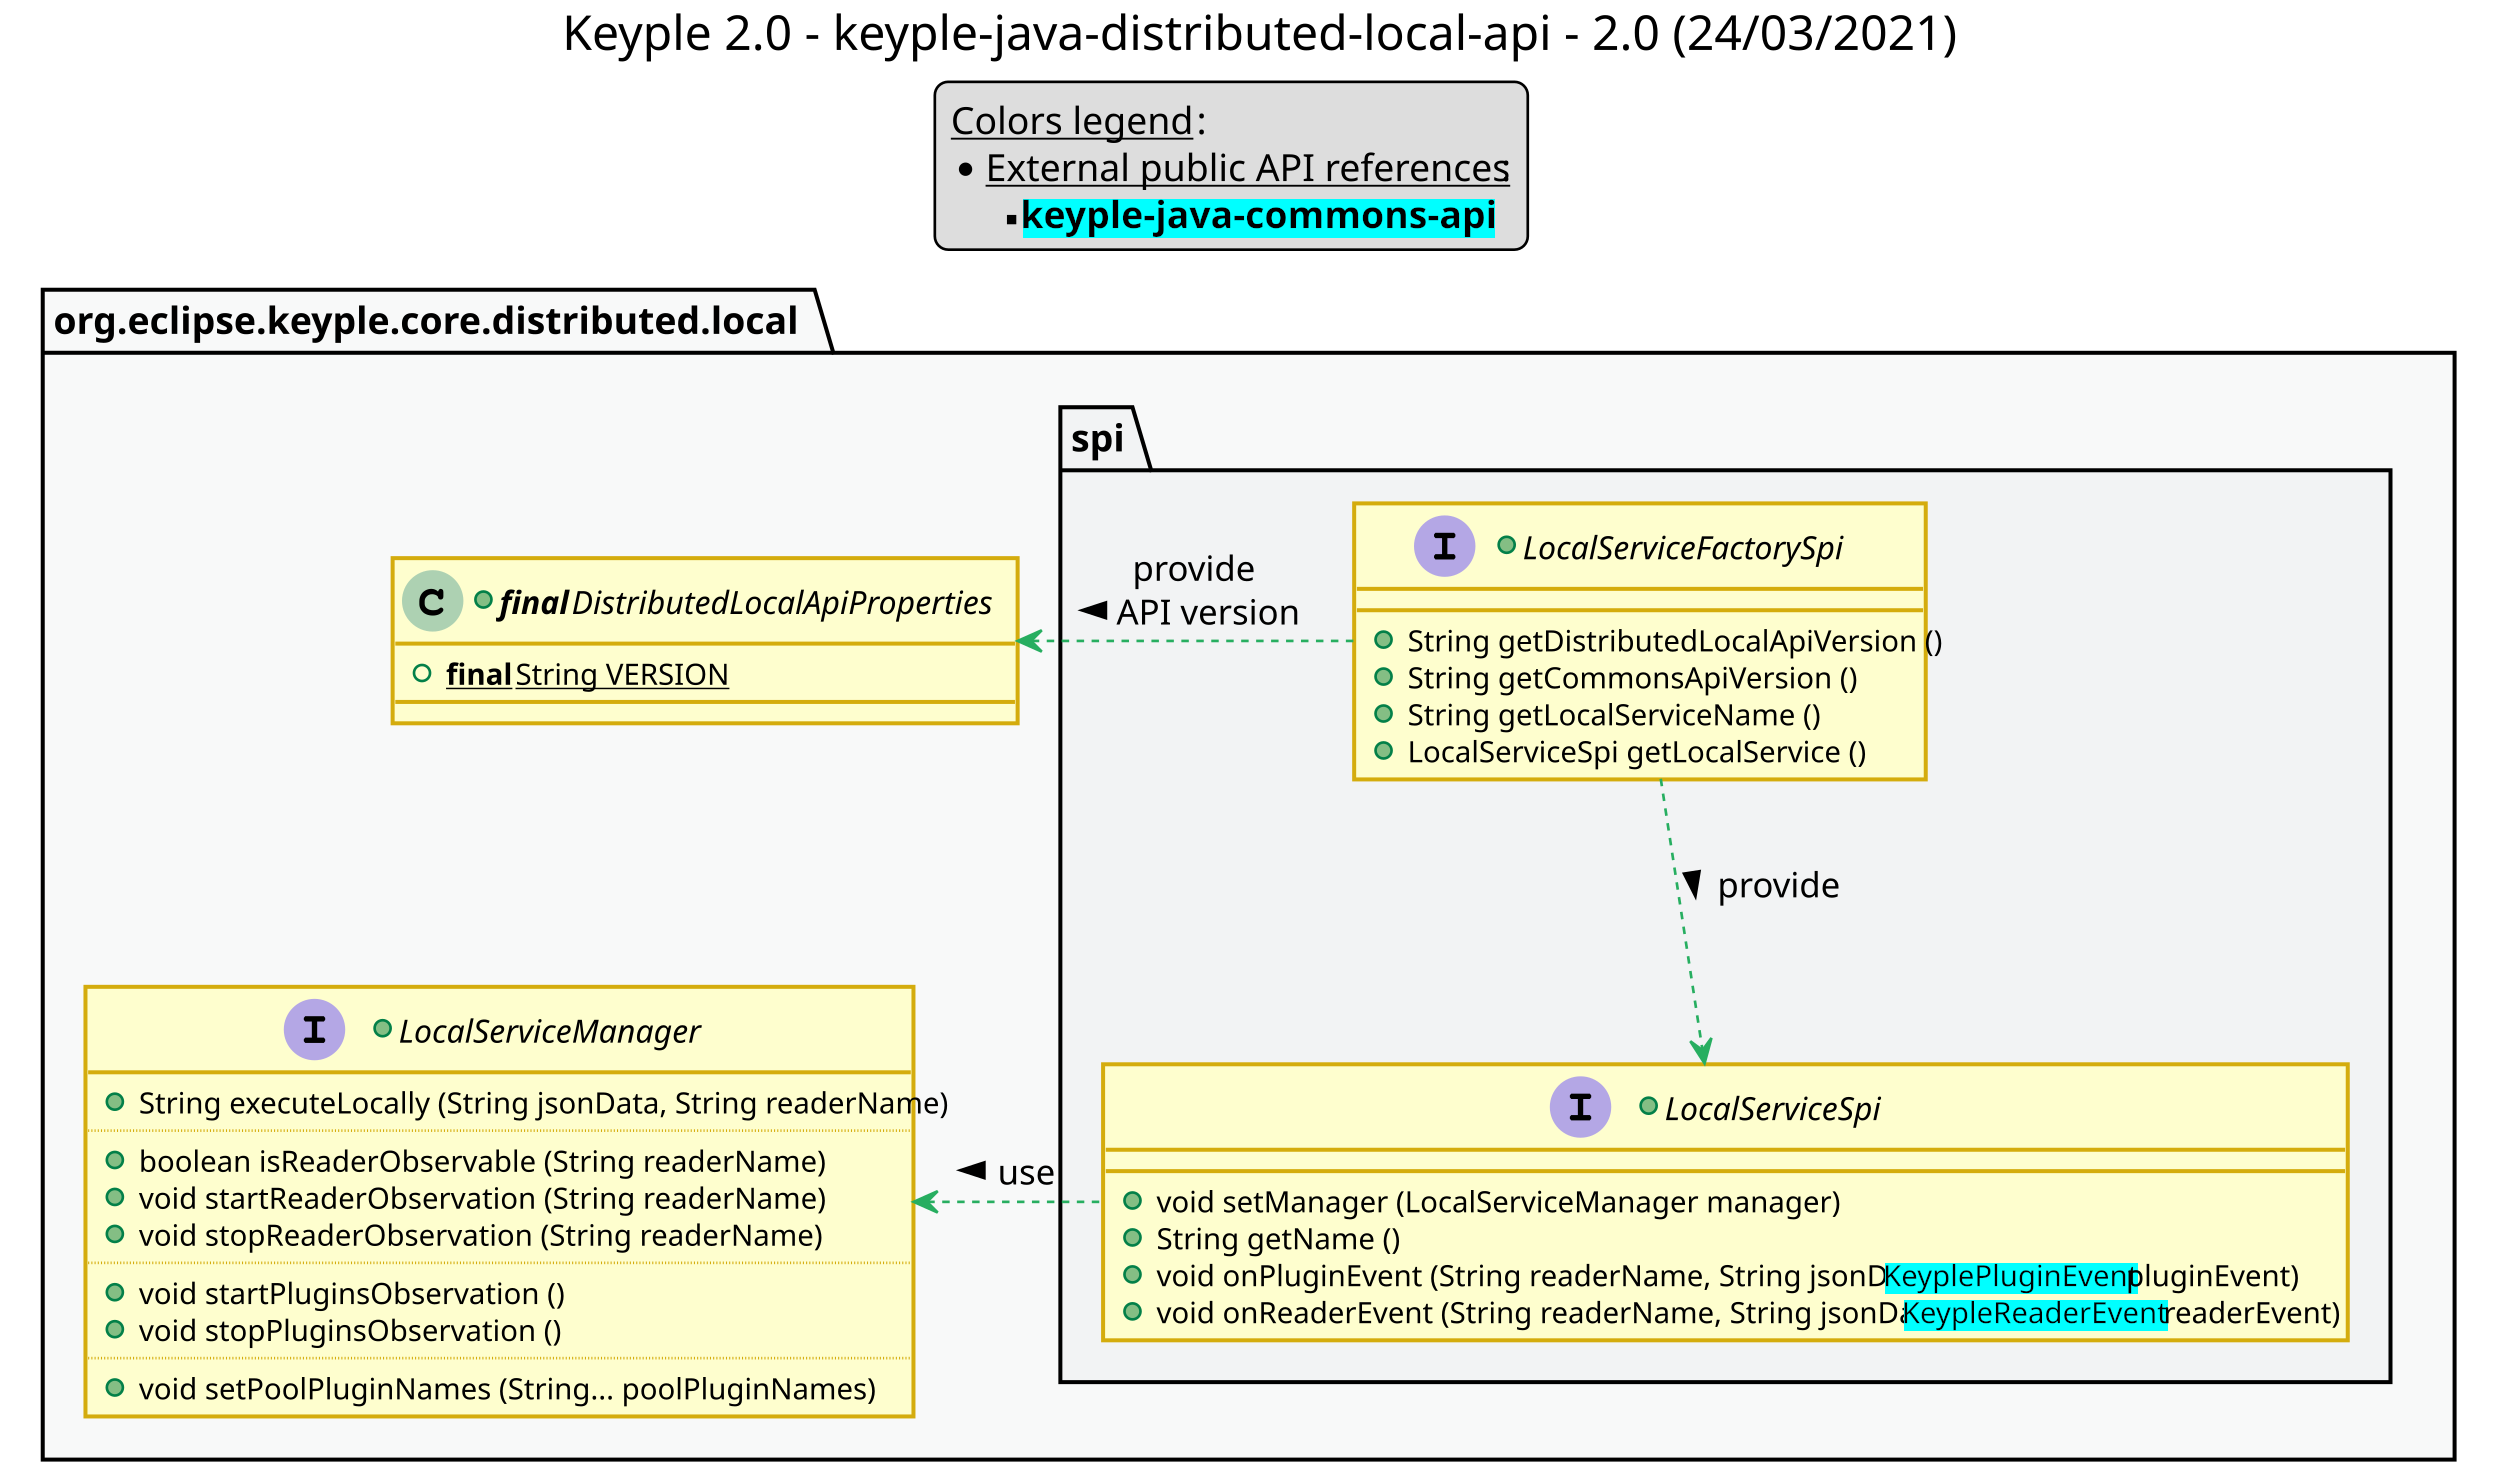
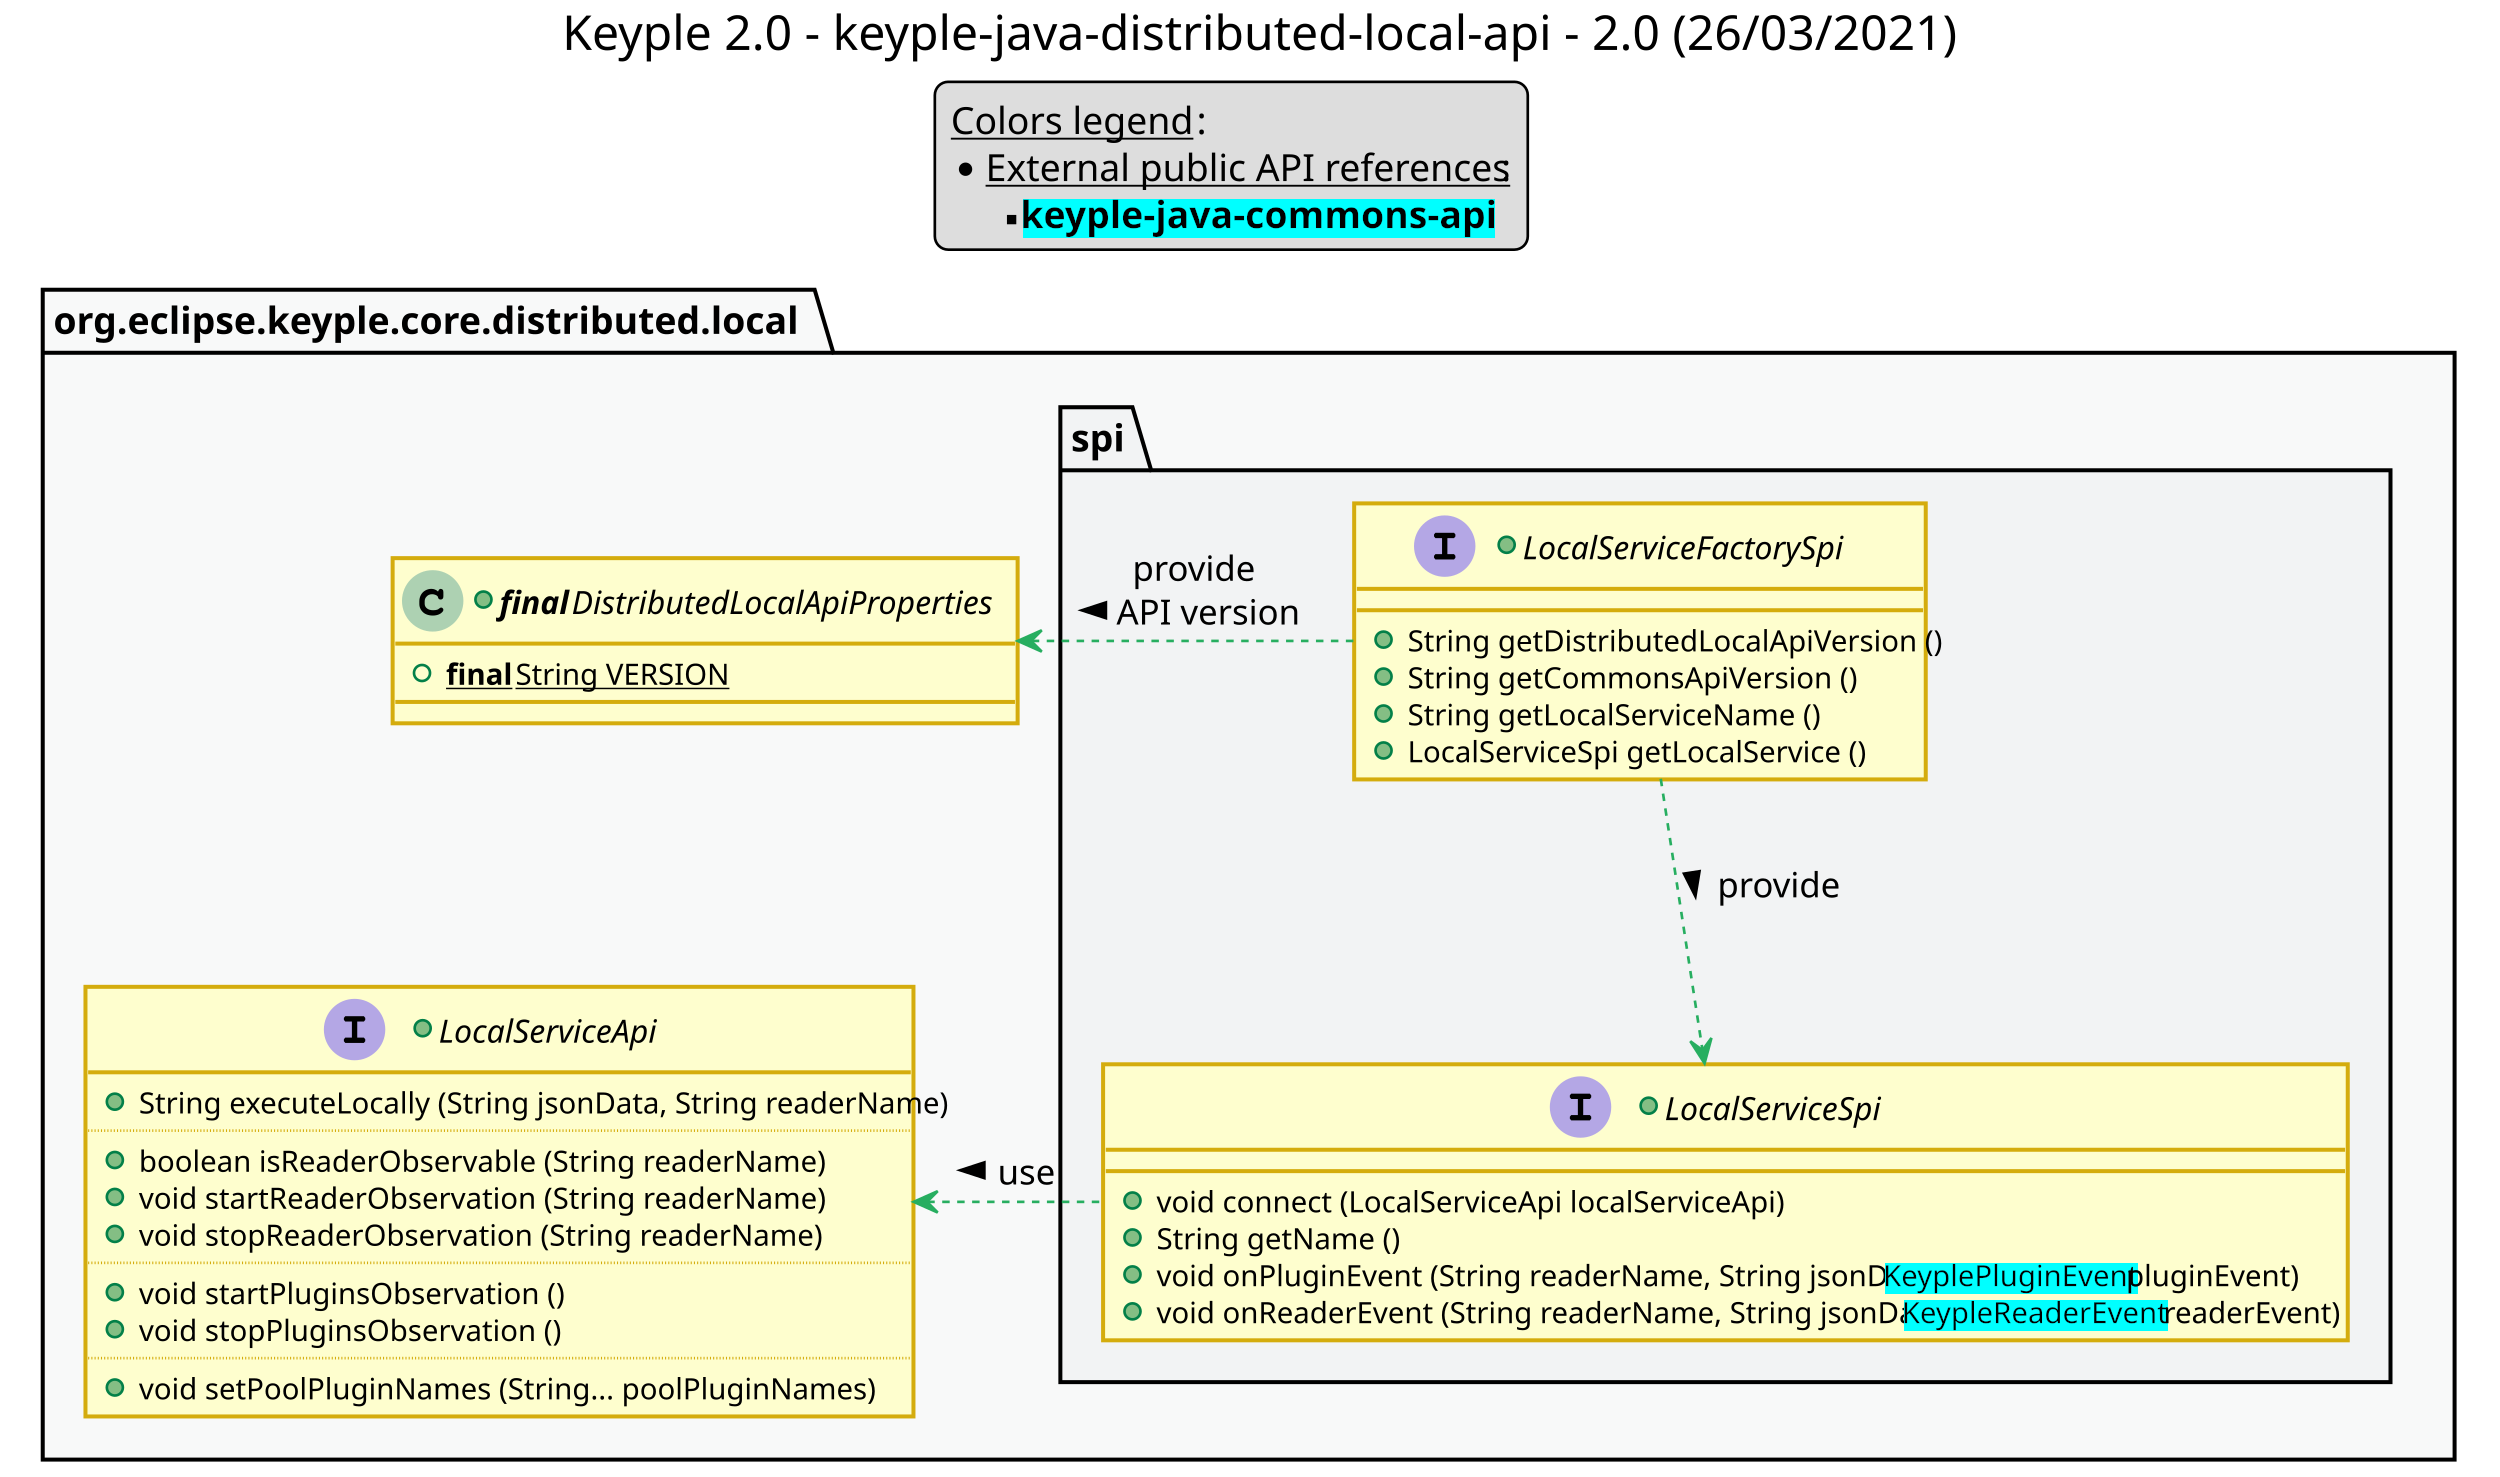
<svg xmlns="http://www.w3.org/2000/svg" contentScriptType="application/ecmascript" contentStyleType="text/css" height="1382.5px" preserveAspectRatio="none" style="width:2340px;height:1382px;" version="1.1" viewBox="0 0 2340 1382" width="2340px" zoomAndPan="magnify">
  <defs>
-     <filter height="1" id="b1lyzxrt5is4u70" width="1" x="0" y="0">
+     <filter height="1" id="b18qwapcmzuvyy0" width="1" x="0" y="0">
      <feFlood flood-color="#00FFFF" result="flood" />
      <feComposite in="SourceGraphic" in2="flood" operator="over" />
    </filter>
  </defs>
  <g>
-     <text fill="#000000" font-family="sans-serif" font-size="45" lengthAdjust="spacing" textLength="1255" x="526.25" y="46.714">Keyple 2.0 - keyple-java-distributed-local-api - 2.0 (24/03/2021)</text>
+     <text fill="#000000" font-family="sans-serif" font-size="45" lengthAdjust="spacing" textLength="1255" x="526.25" y="46.714">Keyple 2.0 - keyple-java-distributed-local-api - 2.0 (26/03/2021)</text>
    <rect fill="#DDDDDD" height="157.07" rx="12.5" ry="12.5" style="stroke:#000000;stroke-width:2.5;" width="555" x="875" y="76.602" />
    <text fill="#000000" font-family="sans-serif" font-size="35" lengthAdjust="spacing" text-decoration="underline" textLength="220" x="890" y="125.435">Colors legend</text>
    <text fill="#000000" font-family="sans-serif" font-size="35" lengthAdjust="spacing" textLength="10" x="1120" y="125.435">:</text>
    <ellipse cx="903.75" cy="158.398" fill="#000000" rx="6.25" ry="6.25" style="stroke:#000000;stroke-width:0.0;" />
    <text fill="#000000" font-family="sans-serif" font-size="35" lengthAdjust="spacing" text-decoration="underline" textLength="472.5" x="922.5" y="169.458">External public API references</text>
    <text fill="#000000" font-family="sans-serif" font-size="35" lengthAdjust="spacing" textLength="10" x="1405" y="169.458">:</text>
    <rect fill="#000000" height="8.75" style="stroke:#000000;stroke-width:0.0;" width="8.75" x="942.5" y="201.172" />
-     <text fill="#000000" filter="url(#b1lyzxrt5is4u70)" font-family="sans-serif" font-size="35" font-weight="bold" lengthAdjust="spacing" textLength="445" x="955" y="213.481">keyple-java-commons-api</text>
+     <text fill="#000000" filter="url(#b18qwapcmzuvyy0)" font-family="sans-serif" font-size="35" font-weight="bold" lengthAdjust="spacing" textLength="445" x="955" y="213.481">keyple-java-commons-api</text>
    <polygon fill="#F8F9F9" points="40,271.172,762.5,271.172,780,330.195,2297.5,330.195,2297.5,1366.172,40,1366.172,40,271.172" style="stroke:#000000;stroke-width:3.75;" />
    <line style="stroke:#000000;stroke-width:3.75;" x1="40" x2="780" y1="330.195" y2="330.195" />
    <text fill="#000000" font-family="sans-serif" font-size="35" font-weight="bold" lengthAdjust="spacing" textLength="707.5" x="50" y="312.505">org.eclipse.keyple.core.distributed.local</text>
    <polygon fill="#F2F3F4" points="992.5,381.172,1060,381.172,1077.5,440.195,2237.5,440.195,2237.5,1293.672,992.5,1293.672,992.5,381.172" style="stroke:#000000;stroke-width:3.75;" />
    <line style="stroke:#000000;stroke-width:3.75;" x1="992.5" x2="1077.5" y1="440.195" y2="440.195" />
    <text fill="#000000" font-family="sans-serif" font-size="35" font-weight="bold" lengthAdjust="spacing" textLength="52.5" x="1002.5" y="422.505">spi</text>
    <rect codeLine="54" fill="#FEFECE" height="154.59" id="ApiProperties" style="stroke:#D4AC0D;stroke-width:3.75;" width="585" x="367.5" y="522.422" />
    <ellipse cx="405" cy="562.422" fill="#ADD1B2" rx="27.5" ry="27.5" style="stroke:#ADD1B2;stroke-width:2.5;" />
    <path d="M410,553.672 Q410.508,552.422 411.094,551.797 Q411.68,551.172 412.344,551.172 Q413.516,551.172 414.258,551.875 Q415,552.578 415,554.219 L415,558.125 Q415,559.766 414.297,560.469 Q413.594,561.172 412.5,561.172 Q411.523,561.172 410.898,560.742 Q410.273,560.312 410,559.18 Q409.883,558.398 409.453,557.969 Q408.672,557.148 407.266,556.68 Q405.859,556.172 404.453,556.172 Q402.695,556.172 401.211,556.875 Q399.766,557.578 398.633,559.141 Q397.5,560.703 397.5,562.852 L397.5,565.156 Q397.5,567.734 399.609,569.453 Q401.719,571.172 405.469,571.172 Q407.695,571.172 409.258,570.664 Q410.156,570.391 411.172,569.492 Q411.836,568.984 412.188,568.828 Q412.539,568.672 412.969,568.672 Q413.789,568.672 414.375,569.336 Q415,569.961 415,570.859 Q415,571.719 414.141,572.734 Q412.891,574.219 410.898,575.039 Q408.281,576.172 405.078,576.172 Q401.328,576.172 398.32,574.688 Q395.898,573.516 394.18,570.977 Q392.5,568.438 392.5,565.43 L392.5,562.695 Q392.5,559.57 393.984,556.836 Q395.508,554.102 398.125,552.656 Q400.781,551.172 403.75,551.172 Q405.547,551.172 407.109,551.797 Q408.672,552.422 410,553.672 Z " fill="#000000" />
    <ellipse cx="452.5" cy="561.172" fill="#84BE84" rx="7.5" ry="7.5" style="stroke:#038048;stroke-width:2.5;" />
    <text fill="#000000" font-family="sans-serif" font-size="30" font-style="italic" font-weight="bold" lengthAdjust="spacing" textLength="60" x="467.5" y="574.697">final</text>
    <text fill="#000000" font-family="sans-serif" font-size="30" font-style="italic" lengthAdjust="spacing" textLength="410" x="535" y="574.697">DistributedLocalApiProperties</text>
    <line style="stroke:#D4AC0D;stroke-width:3.75;" x1="370" x2="950" y1="602.422" y2="602.422" />
    <ellipse cx="395" cy="629.922" rx="7.5" ry="7.5" style="stroke:#038048;stroke-width:2.5;fill:none;" />
    <text fill="#000000" font-family="sans-serif" font-size="27.5" font-weight="bold" lengthAdjust="spacing" text-decoration="underline" textLength="57.5" x="417.5" y="640.969">final</text>
    <text fill="#000000" font-family="sans-serif" font-size="27.5" lengthAdjust="spacing" text-decoration="underline" textLength="190" x="482.5" y="640.969">String VERSION</text>
    <line style="stroke:#D4AC0D;stroke-width:3.75;" x1="370" x2="950" y1="657.012" y2="657.012" />
-     <rect codeLine="57" fill="#FEFECE" height="402.129" id="LocalServiceManager" style="stroke:#D4AC0D;stroke-width:3.75;" width="775" x="80" y="923.672" />
-     <ellipse cx="294.375" cy="963.672" fill="#B4A7E5" rx="27.5" ry="27.5" style="stroke:#B4A7E5;stroke-width:2.5;" />
-     <path d="M296.875,956.172 L296.875,971.172 L301.875,971.172 L303.086,971.172 L304.375,972.734 L304.375,973.672 L304.375,974.609 L303.086,976.172 L301.875,976.172 L286.875,976.172 L285.664,976.172 L284.375,974.609 L284.375,973.672 L284.375,972.734 L285.664,971.172 L286.875,971.172 L291.875,971.172 L291.875,956.172 L286.875,956.172 L285.664,956.172 L284.375,954.609 L284.375,953.672 L284.375,952.734 L285.664,951.172 L286.875,951.172 L301.875,951.172 L303.086,951.172 L304.375,952.734 L304.375,953.672 L304.375,954.609 L303.086,956.172 L301.875,956.172 L296.875,956.172 Z " fill="#000000" />
-     <ellipse cx="358.125" cy="962.422" fill="#84BE84" rx="7.5" ry="7.5" style="stroke:#038048;stroke-width:2.5;" />
-     <text fill="#000000" font-family="sans-serif" font-size="30" font-style="italic" lengthAdjust="spacing" textLength="297.5" x="373.125" y="975.947">LocalServiceManager</text>
+     <rect codeLine="57" fill="#FEFECE" height="402.129" id="LocalServiceApi" style="stroke:#D4AC0D;stroke-width:3.75;" width="775" x="80" y="923.672" />
+     <ellipse cx="331.875" cy="963.672" fill="#B4A7E5" rx="27.5" ry="27.5" style="stroke:#B4A7E5;stroke-width:2.5;" />
+     <path d="M334.375,956.172 L334.375,971.172 L339.375,971.172 L340.586,971.172 L341.875,972.734 L341.875,973.672 L341.875,974.609 L340.586,976.172 L339.375,976.172 L324.375,976.172 L323.164,976.172 L321.875,974.609 L321.875,973.672 L321.875,972.734 L323.164,971.172 L324.375,971.172 L329.375,971.172 L329.375,956.172 L324.375,956.172 L323.164,956.172 L321.875,954.609 L321.875,953.672 L321.875,952.734 L323.164,951.172 L324.375,951.172 L339.375,951.172 L340.586,951.172 L341.875,952.734 L341.875,953.672 L341.875,954.609 L340.586,956.172 L339.375,956.172 L334.375,956.172 Z " fill="#000000" />
+     <ellipse cx="395.625" cy="962.422" fill="#84BE84" rx="7.5" ry="7.5" style="stroke:#038048;stroke-width:2.5;" />
+     <text fill="#000000" font-family="sans-serif" font-size="30" font-style="italic" lengthAdjust="spacing" textLength="222.5" x="410.625" y="975.947">LocalServiceApi</text>
    <line style="stroke:#D4AC0D;stroke-width:3.75;" x1="82.5" x2="852.5" y1="1003.672" y2="1003.672" />
    <ellipse cx="107.5" cy="1031.172" fill="#84BE84" rx="7.5" ry="7.5" style="stroke:#038048;stroke-width:2.5;" />
    <text fill="#000000" font-family="sans-serif" font-size="27.5" lengthAdjust="spacing" textLength="710" x="130" y="1042.219">String executeLocally (String jsonData, String readerName)</text>
    <line style="stroke:#D4AC0D;stroke-width:2.5;stroke-dasharray:1.0,2.0;" x1="82.5" x2="852.5" y1="1058.262" y2="1058.262" />
    <ellipse cx="107.5" cy="1085.762" fill="#84BE84" rx="7.5" ry="7.5" style="stroke:#038048;stroke-width:2.5;" />
    <text fill="#000000" font-family="sans-serif" font-size="27.5" lengthAdjust="spacing" textLength="602.5" x="130" y="1096.809">boolean isReaderObservable (String readerName)</text>
    <ellipse cx="107.5" cy="1120.352" fill="#84BE84" rx="7.5" ry="7.5" style="stroke:#038048;stroke-width:2.5;" />
    <text fill="#000000" font-family="sans-serif" font-size="27.5" lengthAdjust="spacing" textLength="600" x="130" y="1131.399">void startReaderObservation (String readerName)</text>
    <ellipse cx="107.5" cy="1154.941" fill="#84BE84" rx="7.5" ry="7.5" style="stroke:#038048;stroke-width:2.5;" />
    <text fill="#000000" font-family="sans-serif" font-size="27.5" lengthAdjust="spacing" textLength="597.5" x="130" y="1165.989">void stopReaderObservation (String readerName)</text>
    <line style="stroke:#D4AC0D;stroke-width:2.5;stroke-dasharray:1.0,2.0;" x1="82.5" x2="852.5" y1="1182.031" y2="1182.031" />
    <ellipse cx="107.5" cy="1209.531" fill="#84BE84" rx="7.5" ry="7.5" style="stroke:#038048;stroke-width:2.5;" />
    <text fill="#000000" font-family="sans-serif" font-size="27.5" lengthAdjust="spacing" textLength="372.5" x="130" y="1220.579">void startPluginsObservation ()</text>
    <ellipse cx="107.5" cy="1244.121" fill="#84BE84" rx="7.5" ry="7.5" style="stroke:#038048;stroke-width:2.5;" />
    <text fill="#000000" font-family="sans-serif" font-size="27.5" lengthAdjust="spacing" textLength="370" x="130" y="1255.168">void stopPluginsObservation ()</text>
    <line style="stroke:#D4AC0D;stroke-width:2.5;stroke-dasharray:1.0,2.0;" x1="82.5" x2="852.5" y1="1271.211" y2="1271.211" />
    <ellipse cx="107.5" cy="1298.711" fill="#84BE84" rx="7.5" ry="7.5" style="stroke:#038048;stroke-width:2.5;" />
    <text fill="#000000" font-family="sans-serif" font-size="27.5" lengthAdjust="spacing" textLength="627.5" x="130" y="1309.758">void setPoolPluginNames (String... poolPluginNames)</text>
    <rect codeLine="70" fill="#FEFECE" height="258.359" id="LocalServiceFactorySpi" style="stroke:#D4AC0D;stroke-width:3.75;" width="535" x="1267.5" y="471.172" />
    <ellipse cx="1352.25" cy="511.172" fill="#B4A7E5" rx="27.5" ry="27.5" style="stroke:#B4A7E5;stroke-width:2.5;" />
    <path d="M1354.75,503.672 L1354.75,518.672 L1359.75,518.672 L1360.961,518.672 L1362.25,520.234 L1362.25,521.172 L1362.25,522.109 L1360.961,523.672 L1359.75,523.672 L1344.75,523.672 L1343.539,523.672 L1342.25,522.109 L1342.25,521.172 L1342.25,520.234 L1343.539,518.672 L1344.75,518.672 L1349.75,518.672 L1349.75,503.672 L1344.75,503.672 L1343.539,503.672 L1342.25,502.109 L1342.25,501.172 L1342.25,500.234 L1343.539,498.672 L1344.75,498.672 L1359.75,498.672 L1360.961,498.672 L1362.25,500.234 L1362.25,501.172 L1362.25,502.109 L1360.961,503.672 L1359.75,503.672 L1354.75,503.672 Z " fill="#000000" />
    <ellipse cx="1410.25" cy="509.922" fill="#84BE84" rx="7.5" ry="7.5" style="stroke:#038048;stroke-width:2.5;" />
    <text fill="#000000" font-family="sans-serif" font-size="30" font-style="italic" lengthAdjust="spacing" textLength="322.5" x="1425.25" y="523.447">LocalServiceFactorySpi</text>
    <line style="stroke:#D4AC0D;stroke-width:3.75;" x1="1270" x2="1800" y1="551.172" y2="551.172" />
    <line style="stroke:#D4AC0D;stroke-width:3.75;" x1="1270" x2="1800" y1="571.172" y2="571.172" />
    <ellipse cx="1295" cy="598.672" fill="#84BE84" rx="7.5" ry="7.5" style="stroke:#038048;stroke-width:2.5;" />
    <text fill="#000000" font-family="sans-serif" font-size="27.5" lengthAdjust="spacing" textLength="470" x="1317.5" y="609.719">String getDistributedLocalApiVersion ()</text>
    <ellipse cx="1295" cy="633.262" fill="#84BE84" rx="7.5" ry="7.5" style="stroke:#038048;stroke-width:2.5;" />
    <text fill="#000000" font-family="sans-serif" font-size="27.5" lengthAdjust="spacing" textLength="395" x="1317.5" y="644.309">String getCommonsApiVersion ()</text>
    <ellipse cx="1295" cy="667.852" fill="#84BE84" rx="7.5" ry="7.5" style="stroke:#038048;stroke-width:2.5;" />
    <text fill="#000000" font-family="sans-serif" font-size="27.5" lengthAdjust="spacing" textLength="367.5" x="1317.5" y="678.899">String getLocalServiceName ()</text>
    <ellipse cx="1295" cy="702.441" fill="#84BE84" rx="7.5" ry="7.5" style="stroke:#038048;stroke-width:2.5;" />
    <text fill="#000000" font-family="sans-serif" font-size="27.5" lengthAdjust="spacing" textLength="425" x="1317.5" y="713.489">LocalServiceSpi getLocalService ()</text>
    <rect codeLine="76" fill="#FEFECE" height="258.359" id="LocalServiceSpi" style="stroke:#D4AC0D;stroke-width:3.75;" width="1165" x="1032.5" y="996.172" />
    <ellipse cx="1479.375" cy="1036.172" fill="#B4A7E5" rx="27.5" ry="27.5" style="stroke:#B4A7E5;stroke-width:2.5;" />
    <path d="M1481.875,1028.672 L1481.875,1043.672 L1486.875,1043.672 L1488.086,1043.672 L1489.375,1045.234 L1489.375,1046.172 L1489.375,1047.109 L1488.086,1048.672 L1486.875,1048.672 L1471.875,1048.672 L1470.664,1048.672 L1469.375,1047.109 L1469.375,1046.172 L1469.375,1045.234 L1470.664,1043.672 L1471.875,1043.672 L1476.875,1043.672 L1476.875,1028.672 L1471.875,1028.672 L1470.664,1028.672 L1469.375,1027.109 L1469.375,1026.172 L1469.375,1025.234 L1470.664,1023.672 L1471.875,1023.672 L1486.875,1023.672 L1488.086,1023.672 L1489.375,1025.234 L1489.375,1026.172 L1489.375,1027.109 L1488.086,1028.672 L1486.875,1028.672 L1481.875,1028.672 Z " fill="#000000" />
    <ellipse cx="1543.125" cy="1034.922" fill="#84BE84" rx="7.5" ry="7.5" style="stroke:#038048;stroke-width:2.5;" />
    <text fill="#000000" font-family="sans-serif" font-size="30" font-style="italic" lengthAdjust="spacing" textLength="222.5" x="1558.125" y="1048.447">LocalServiceSpi</text>
    <line style="stroke:#D4AC0D;stroke-width:3.75;" x1="1035" x2="2195" y1="1076.172" y2="1076.172" />
    <line style="stroke:#D4AC0D;stroke-width:3.75;" x1="1035" x2="2195" y1="1096.172" y2="1096.172" />
    <ellipse cx="1060" cy="1123.672" fill="#84BE84" rx="7.5" ry="7.5" style="stroke:#038048;stroke-width:2.5;" />
-     <text fill="#000000" font-family="sans-serif" font-size="27.5" lengthAdjust="spacing" textLength="602.5" x="1082.5" y="1134.719">void setManager (LocalServiceManager manager)</text>
+     <text fill="#000000" font-family="sans-serif" font-size="27.5" lengthAdjust="spacing" textLength="575" x="1082.5" y="1134.719">void connect (LocalServiceApi localServiceApi)</text>
    <ellipse cx="1060" cy="1158.262" fill="#84BE84" rx="7.5" ry="7.5" style="stroke:#038048;stroke-width:2.5;" />
    <text fill="#000000" font-family="sans-serif" font-size="27.5" lengthAdjust="spacing" textLength="210" x="1082.5" y="1169.309">String getName ()</text>
    <ellipse cx="1060" cy="1192.852" fill="#84BE84" rx="7.5" ry="7.5" style="stroke:#038048;stroke-width:2.5;" />
    <text fill="#000000" font-family="sans-serif" font-size="27.5" lengthAdjust="spacing" textLength="672.5" x="1082.5" y="1203.899">void onPluginEvent (String readerName, String jsonData,</text>
-     <text fill="#000000" filter="url(#b1lyzxrt5is4u70)" font-family="sans-serif" font-size="27.5" lengthAdjust="spacing" textLength="220" x="1762.5" y="1203.899">KeyplePluginEvent</text>
+     <text fill="#000000" filter="url(#b18qwapcmzuvyy0)" font-family="sans-serif" font-size="27.5" lengthAdjust="spacing" textLength="220" x="1762.5" y="1203.899">KeyplePluginEvent</text>
    <text fill="#000000" font-family="sans-serif" font-size="27.5" lengthAdjust="spacing" textLength="147.5" x="1990" y="1203.899">pluginEvent)</text>
    <ellipse cx="1060" cy="1227.441" fill="#84BE84" rx="7.5" ry="7.5" style="stroke:#038048;stroke-width:2.5;" />
    <text fill="#000000" font-family="sans-serif" font-size="27.5" lengthAdjust="spacing" textLength="690" x="1082.5" y="1238.489">void onReaderEvent (String readerName, String jsonData,</text>
-     <text fill="#000000" filter="url(#b1lyzxrt5is4u70)" font-family="sans-serif" font-size="27.5" lengthAdjust="spacing" textLength="237.5" x="1780" y="1238.489">KeypleReaderEvent</text>
+     <text fill="#000000" filter="url(#b18qwapcmzuvyy0)" font-family="sans-serif" font-size="27.5" lengthAdjust="spacing" textLength="237.5" x="1780" y="1238.489">KeypleReaderEvent</text>
    <text fill="#000000" font-family="sans-serif" font-size="27.5" lengthAdjust="spacing" textLength="157.5" x="2025" y="1238.489">readerEvent)</text>
    <path codeLine="87" d="M965.737,599.922 C1063.892,599.922 1171.807,599.922 1267.04,599.922 " fill="none" id="ApiProperties-backto-LocalServiceFactorySpi" style="stroke:#27AE60;stroke-width:2.5;stroke-dasharray:7.0,7.0;" />
    <polygon fill="#27AE60" points="952.58,599.922,975.08,609.922,965.08,599.922,975.08,589.922,952.58,599.922" style="stroke:#27AE60;stroke-width:2.5;" />
    <text fill="#000000" font-family="sans-serif" font-size="32.5" lengthAdjust="spacing" textLength="100" x="1060" y="543.66">provide</text>
    <polygon fill="#000000" points="1012.5,571.24,1035.113,578.588,1035.113,563.893,1012.5,571.24" style="stroke:#000000;stroke-width:2.5;" />
    <text fill="#000000" font-family="sans-serif" font-size="32.5" lengthAdjust="spacing" textLength="162.5" x="1045" y="584.539">API version</text>
    <path codeLine="88" d="M1554.467,728.964 C1566.277,805.724 1581.362,903.782 1593.52,982.799 " fill="none" id="LocalServiceFactorySpi-to-LocalServiceSpi" style="stroke:#27AE60;stroke-width:2.5;stroke-dasharray:7.0,7.0;" />
    <polygon fill="#27AE60" points="1595.445,995.312,1601.902,971.551,1593.541,982.958,1582.135,974.597,1595.445,995.312" style="stroke:#27AE60;stroke-width:2.5;" />
    <polygon fill="#000000" points="1586.901,838.966,1590.724,815.499,1576.2,817.734,1586.901,838.966" style="stroke:#000000;stroke-width:2.5;" />
    <text fill="#000000" font-family="sans-serif" font-size="32.5" lengthAdjust="spacing" textLength="100" x="1607.5" y="839.91">provide</text>
-     <path codeLine="90" d="M867.908,1124.922 C920.957,1124.922 976.192,1124.922 1031.545,1124.922 " fill="none" id="LocalServiceManager-backto-LocalServiceSpi" style="stroke:#27AE60;stroke-width:2.5;stroke-dasharray:7.0,7.0;" />
+     <path codeLine="90" d="M867.908,1124.922 C920.957,1124.922 976.192,1124.922 1031.545,1124.922 " fill="none" id="LocalServiceApi-backto-LocalServiceSpi" style="stroke:#27AE60;stroke-width:2.5;stroke-dasharray:7.0,7.0;" />
    <polygon fill="#27AE60" points="855.19,1124.922,877.69,1134.922,867.69,1124.922,877.69,1114.922,855.19,1124.922" style="stroke:#27AE60;stroke-width:2.5;" />
    <polygon fill="#000000" points="898.75,1095.361,921.363,1102.709,921.363,1088.014,898.75,1095.361" style="stroke:#000000;stroke-width:2.5;" />
    <text fill="#000000" font-family="sans-serif" font-size="32.5" lengthAdjust="spacing" textLength="52.5" x="933.75" y="1108.66">use</text>
  </g>
</svg>
